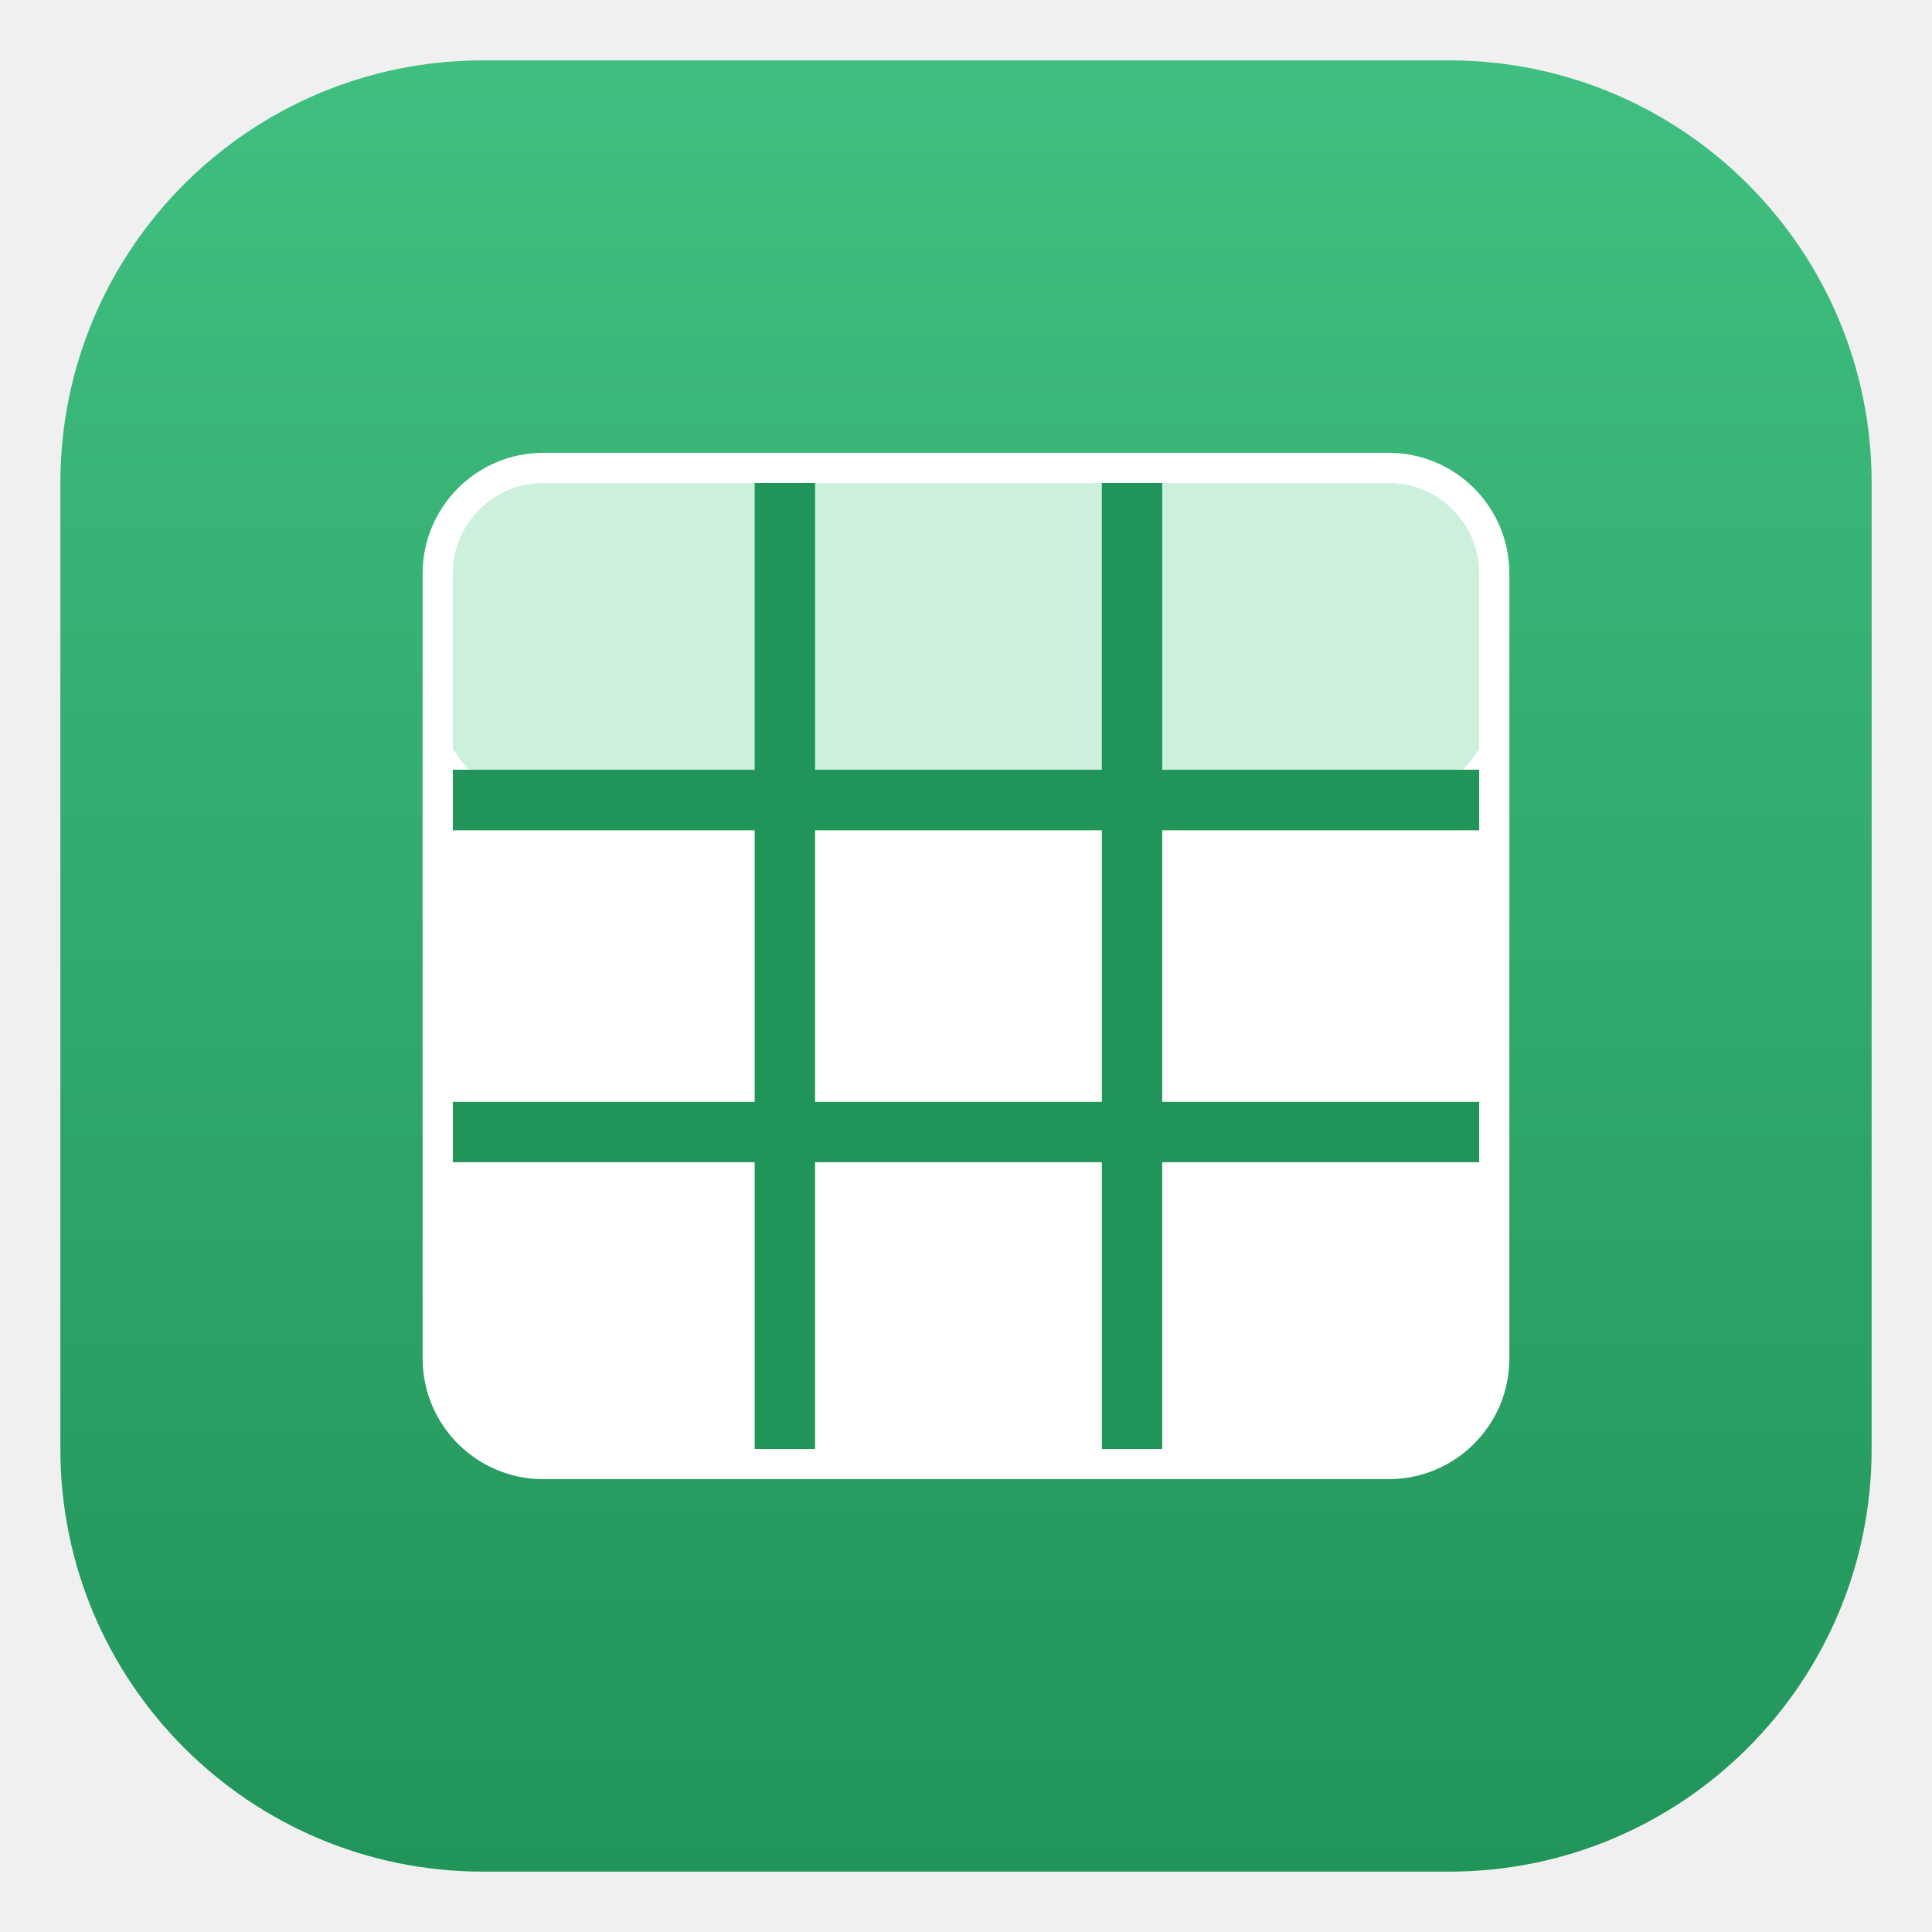
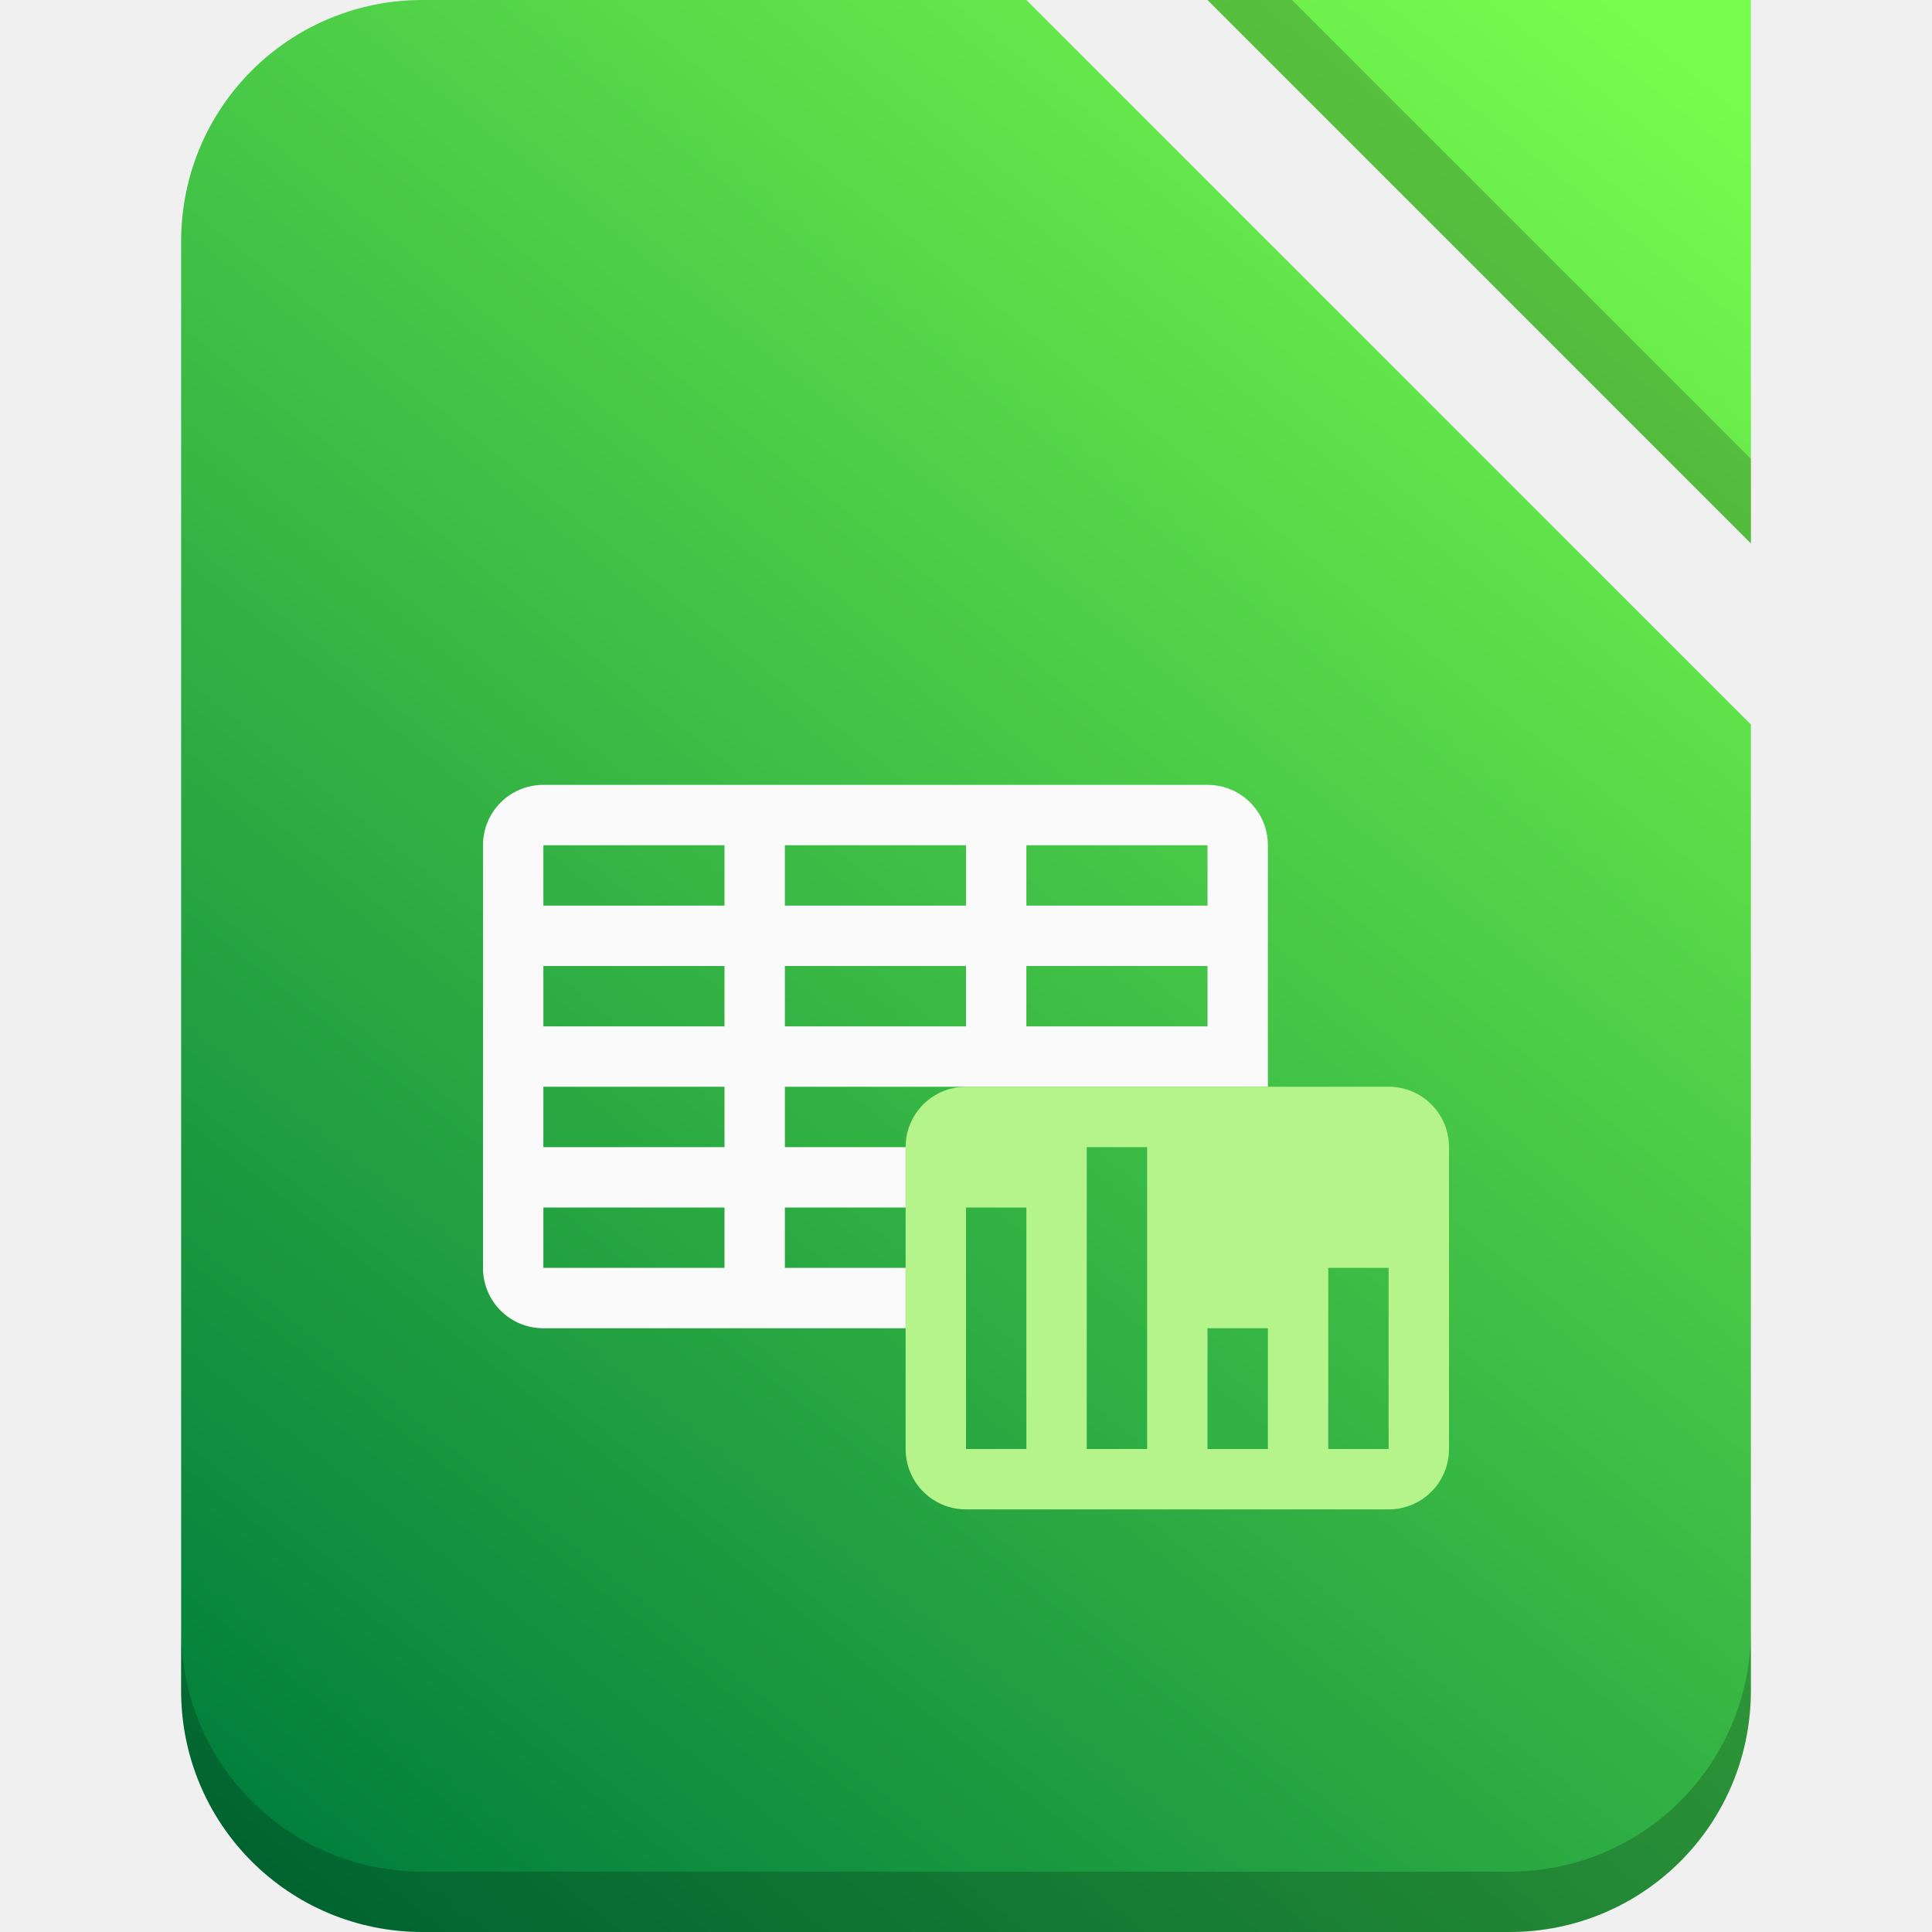
- <svg xmlns="http://www.w3.org/2000/svg" viewBox="0 0 256 256" width="256" height="256">
+ <svg xmlns="http://www.w3.org/2000/svg" width="32" height="32" version="1.1" viewBox="0 0 32 32" xml:space="preserve">
  <defs>
-     <linearGradient id="g" x1="0" y1="0" x2="0" y2="1">
-       <stop offset="0" stop-color="#3fbf7f" />
-       <stop offset="1" stop-color="#21945a" />
+     <linearGradient id="linearGradient3898" x1="4" x2="28" y1="31" y2="1" gradientUnits="userSpaceOnUse">
+       <stop stop-color="#007c3c" offset="0" />
+       <stop stop-color="#78fc4e" offset="1" />
    </linearGradient>
  </defs>
-   <rect x="8" y="8" width="240" height="240" rx="56" fill="url(#g)" />
-   <rect x="58" y="62" width="140" height="132" rx="14" fill="#fff" />
-   <g stroke="#21945a" stroke-width="8">
-     <path d="M58 106h140M58 150h140M104 62v132M150 62v132" />
+   <g fill-rule="evenodd" stroke-linecap="square">
+     <path d="m7 0c-2.216 0-4 1.784-4 4v24c0 2.216 1.784 4 4 4h18c2.216 0 4-1.784 4-4v-16l-12-12h-10zm13 0 9 9v-9h-9z" fill="url(#linearGradient3898)" />
+     <g>
+       <path d="m3 27v1c0 2.216 1.784 4 4 4h18c2.216 0 4-1.784 4-4v-1c0 2.216-1.784 4-4 4h-18c-2.216 0-4-1.784-4-4z" fill-opacity=".199" />
+       <path d="m20 0h1.4l7.6 7.6v1.4z" fill-opacity=".201" />
+     </g>
+     <g>
+       <path d="m9 13c-0.554 0-1 0.446-1 1v7c0 0.554 0.446 1 1 1h6v-1h-2v-1h2v-1h-2v-1h8v-4c0-0.554-0.446-1-1-1zm0 1h3v1h-3zm4 0h3v1h-3zm4 0h3v1h-3zm-8 2h3v1h-3zm4 0h3v1h-3zm4 0h3v1h-3zm-8 2h3v1h-3zm0 2h3v1h-3z" fill="#fafafa" />
+       <path d="m16 18c-0.554 0-1 0.446-1 1v5c0 0.554 0.446 1 1 1h7c0.554 0 1-0.446 1-1v-5c0-0.554-0.446-1-1-1h-7zm2 1h1v5h-1v-5zm-2 1h1v4h-1v-4zm6 1h1v3h-1v-3zm-2 1h1v2h-1v-2z" fill="#b4f48b" />
+     </g>
  </g>
-   <rect x="58" y="62" width="140" height="44" rx="14" fill="#c8eed9" opacity=".9" />
-   <g stroke="#21945a" stroke-width="8">
-     <path d="M58 106h140M104 62v44M150 62v44" />
-   </g>
-   <rect x="58" y="62" width="140" height="132" rx="14" fill="none" stroke="#fff" stroke-width="4" />
</svg>
